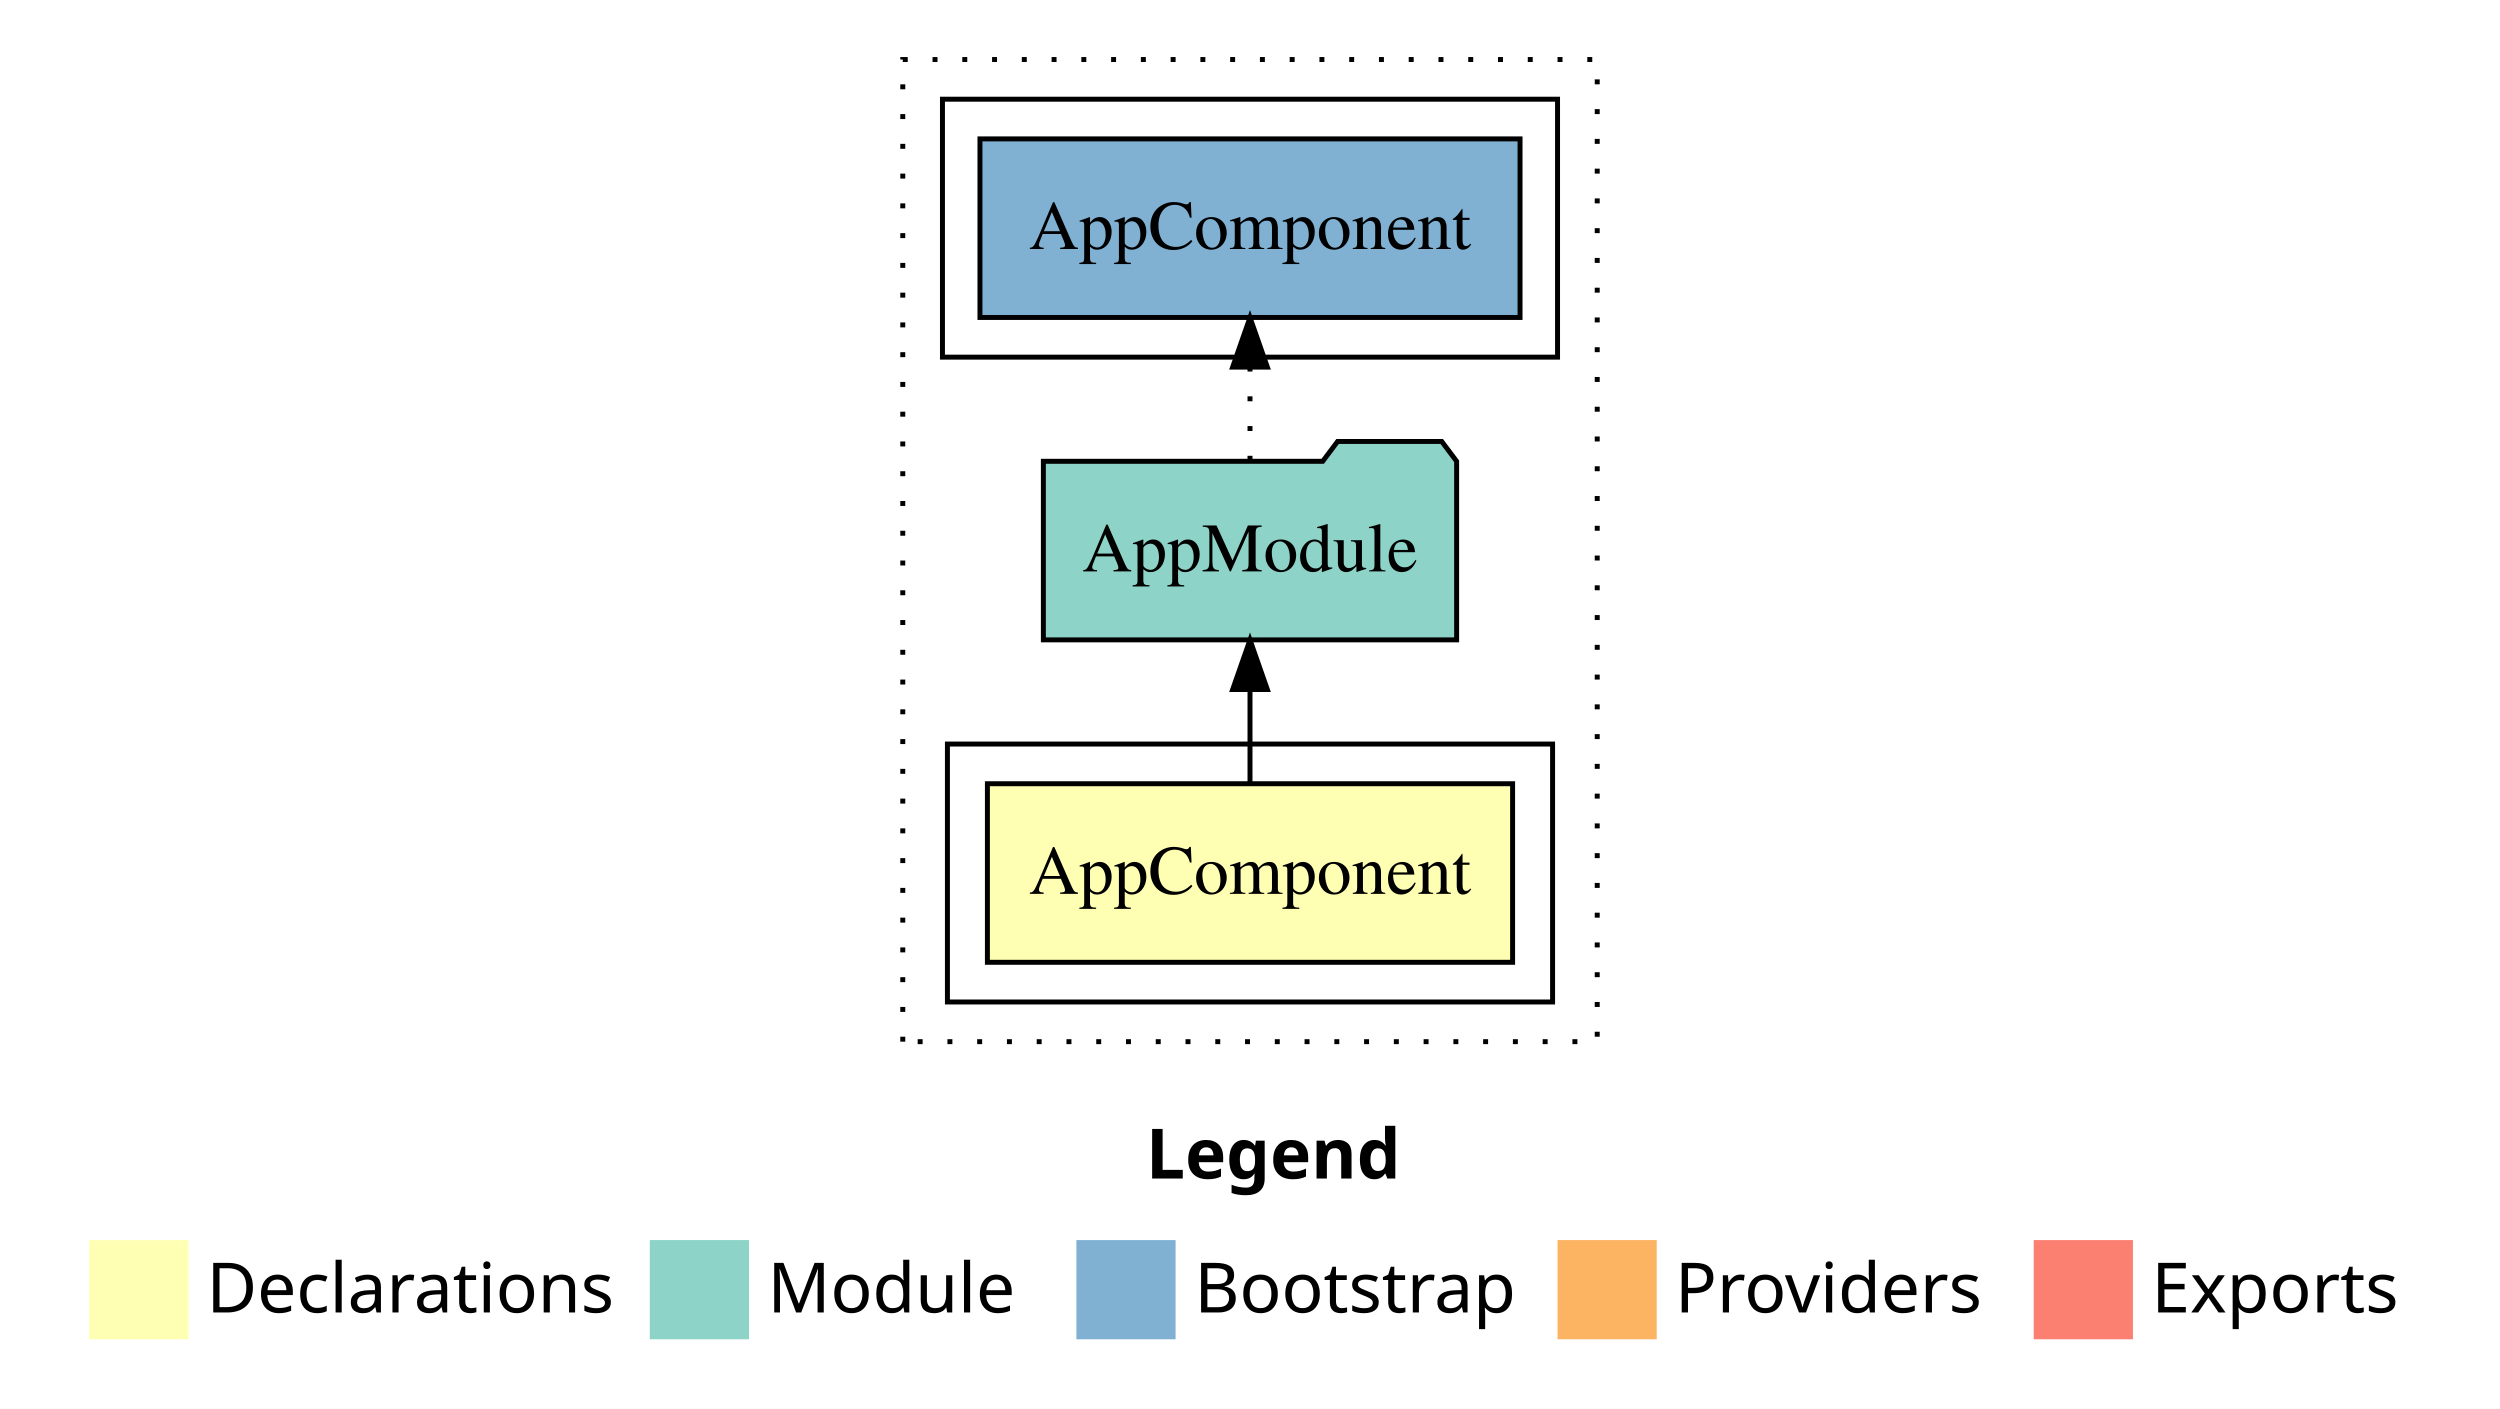
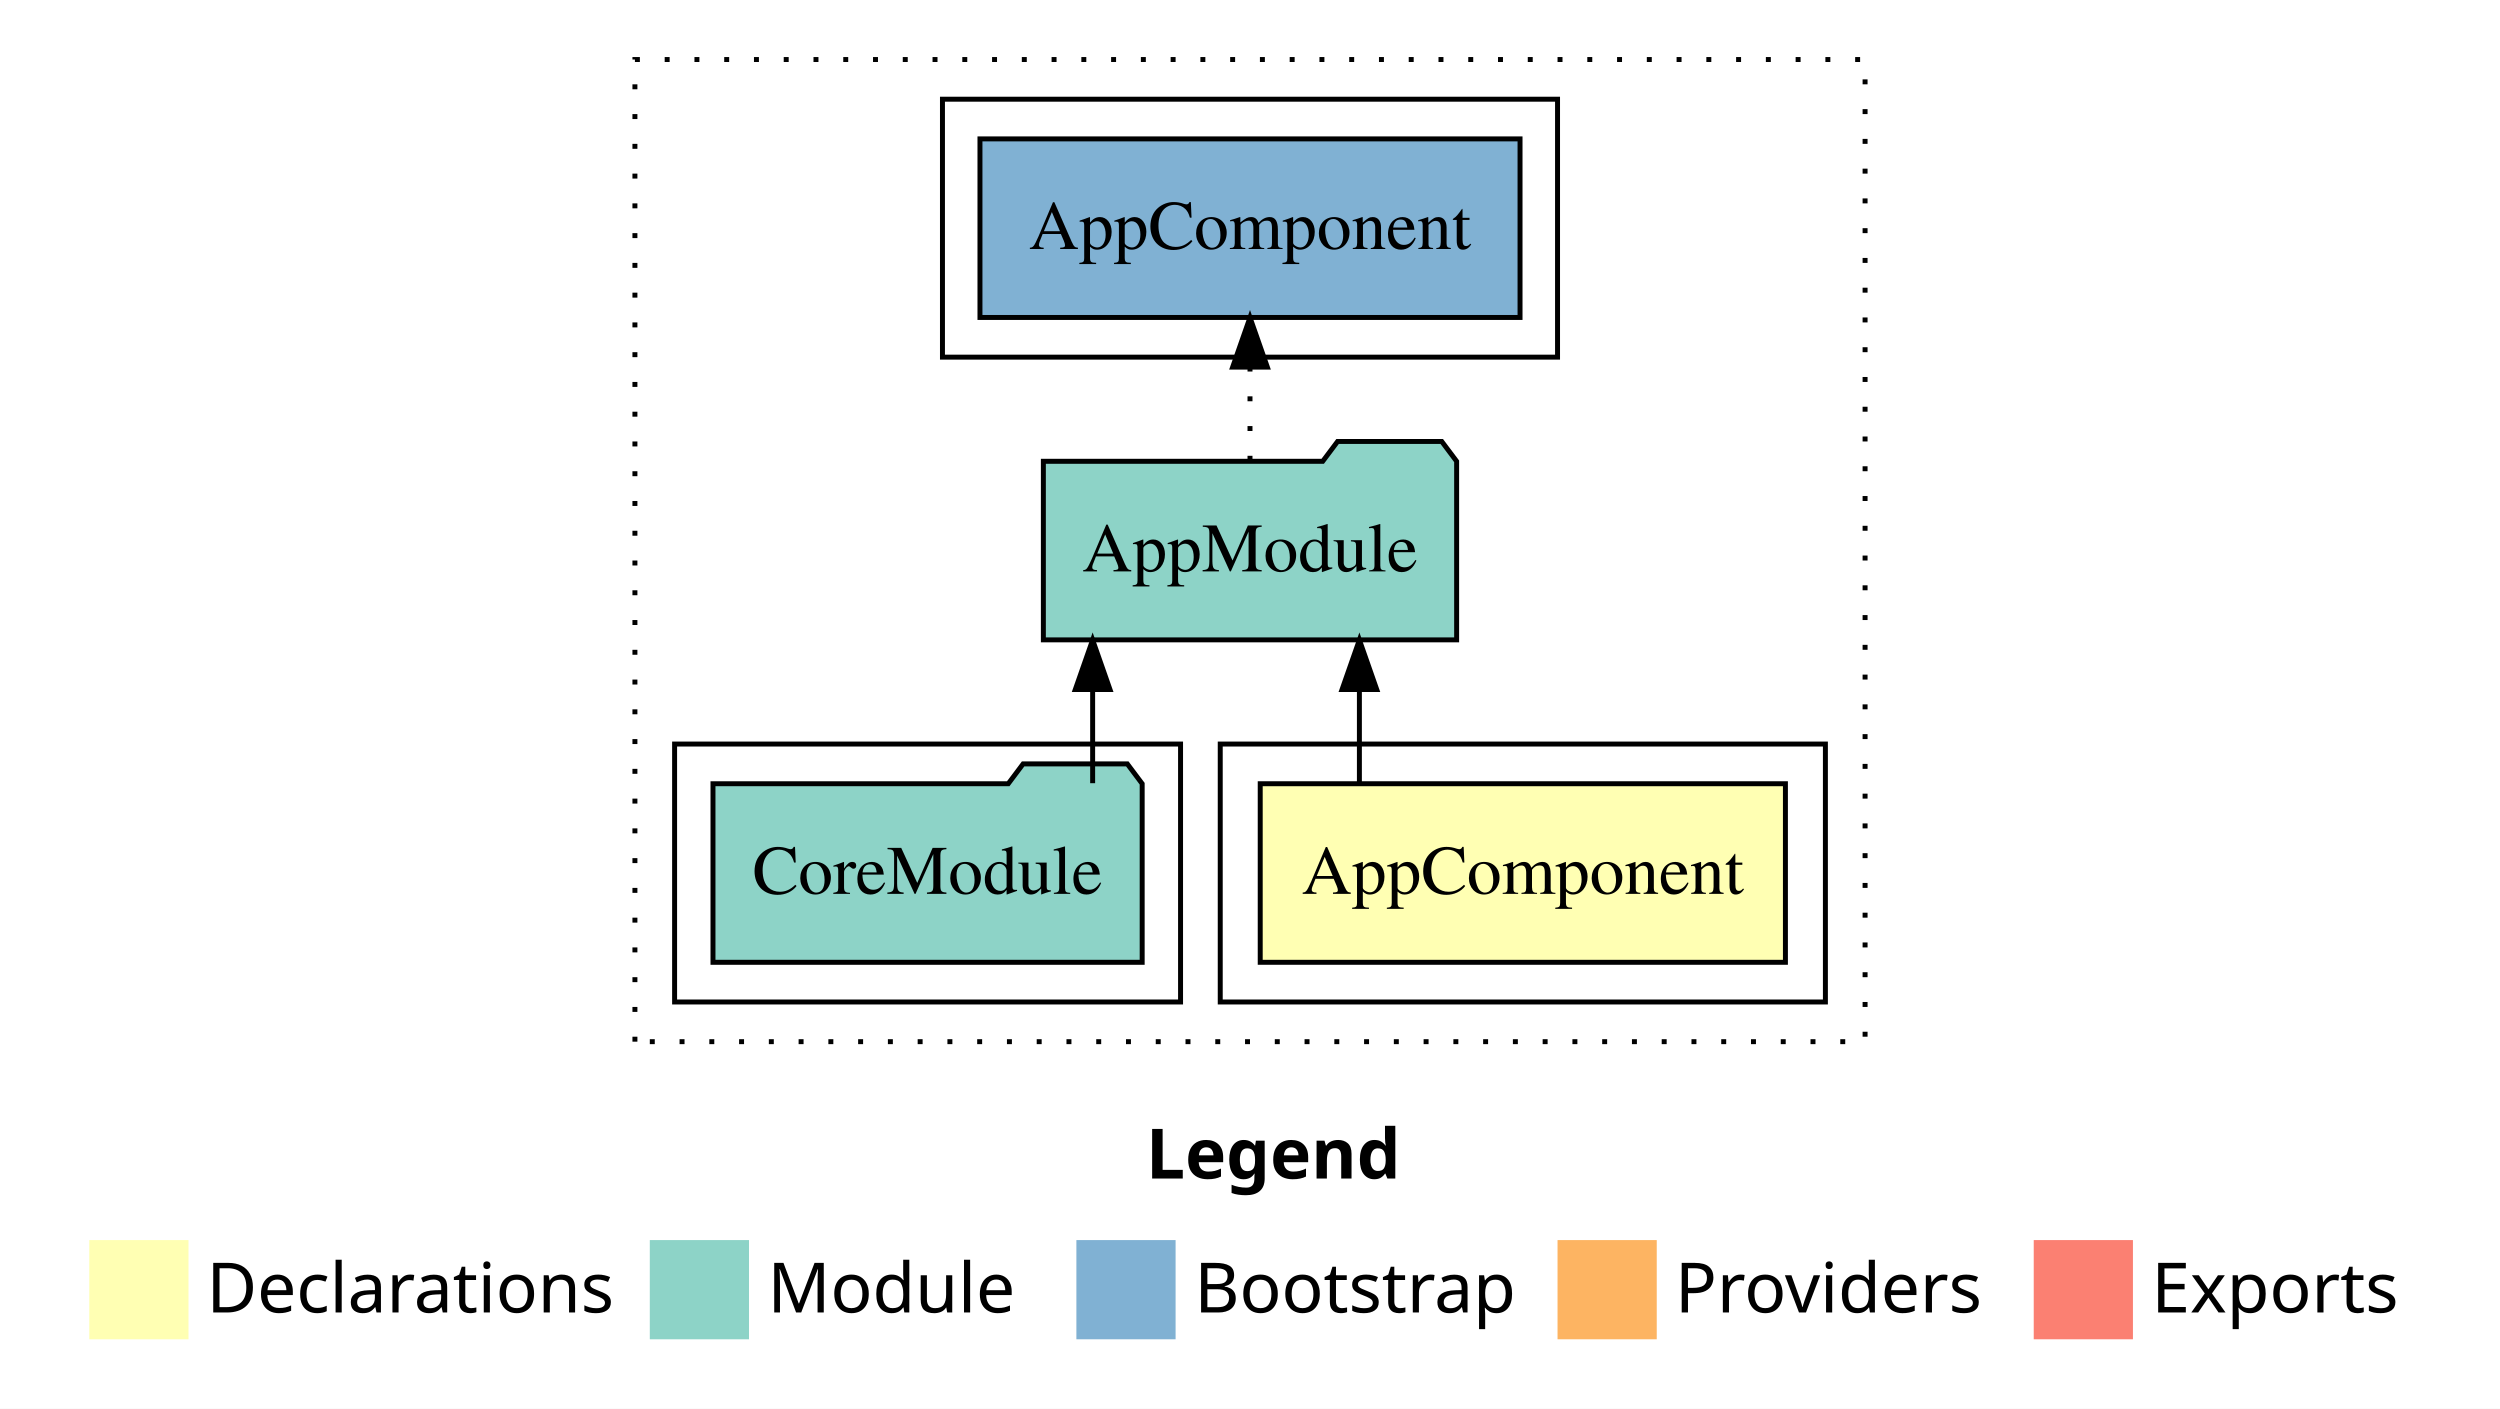
<svg xmlns="http://www.w3.org/2000/svg" width="504pt" height="284pt" viewBox="0.00 0.00 504.00 284.00">
  <g id="graph0" class="graph" transform="scale(1 1) rotate(0) translate(4 280)">
    <polygon fill="#ffffff" stroke="transparent" points="-4,4 -4,-280 500,-280 500,4 -4,4" />
    <text text-anchor="start" x="227.009" y="-42.4" font-family="sans-serif" font-weight="bold" font-size="14.00" fill="#000000">Legend</text>
    <polygon fill="#ffffb3" stroke="transparent" points="14,-10 14,-30 34,-30 34,-10 14,-10" />
    <text text-anchor="start" x="37.629" y="-15.4" font-family="sans-serif" font-size="14.00" fill="#000000">  Declarations</text>
    <polygon fill="#8dd3c7" stroke="transparent" points="127,-10 127,-30 147,-30 147,-10 127,-10" />
    <text text-anchor="start" x="150.725" y="-15.4" font-family="sans-serif" font-size="14.00" fill="#000000">  Module</text>
    <polygon fill="#80b1d3" stroke="transparent" points="213,-10 213,-30 233,-30 233,-10 213,-10" />
    <text text-anchor="start" x="236.781" y="-15.4" font-family="sans-serif" font-size="14.00" fill="#000000">  Bootstrap</text>
    <polygon fill="#fdb462" stroke="transparent" points="310,-10 310,-30 330,-30 330,-10 310,-10" />
    <text text-anchor="start" x="333.673" y="-15.4" font-family="sans-serif" font-size="14.00" fill="#000000">  Providers</text>
    <polygon fill="#fb8072" stroke="transparent" points="406,-10 406,-30 426,-30 426,-10 406,-10" />
    <text text-anchor="start" x="429.726" y="-15.4" font-family="sans-serif" font-size="14.00" fill="#000000">  Exports</text>
    <g id="clust1" class="cluster">
-       <polygon fill="none" stroke="#000000" stroke-dasharray="1,5" points="178,-70 178,-268 318,-268 318,-70 178,-70" />
+       <polygon fill="none" stroke="#000000" stroke-dasharray="1,5" points="124,-70 124,-268 372,-268 372,-70 124,-70" />
    </g>
    <g id="clust2" class="cluster">
-       <polygon fill="none" stroke="#000000" points="187,-78 187,-130 309,-130 309,-78 187,-78" />
+       <polygon fill="none" stroke="#000000" points="242,-78 242,-130 364,-130 364,-78 242,-78" />
+     </g>
+     <g id="clust4" class="cluster">
+       <polygon fill="none" stroke="#000000" points="132,-78 132,-130 234,-130 234,-78 132,-78" />
    </g>
    <g id="clust6" class="cluster">
      <polygon fill="none" stroke="#000000" points="186,-208 186,-260 310,-260 310,-208 186,-208" />
    </g>
    <g id="node1" class="node">
-       <polygon fill="#ffffb3" stroke="#000000" points="300.94,-122 195.06,-122 195.06,-86 300.94,-86 300.94,-122" />
-       <text text-anchor="middle" x="248" y="-99.8" font-family="Times,serif" font-size="14.00" fill="#000000">AppComponent</text>
+       <polygon fill="#ffffb3" stroke="#000000" points="355.94,-122 250.06,-122 250.06,-86 355.94,-86 355.94,-122" />
+       <text text-anchor="middle" x="303" y="-99.8" font-family="Times,serif" font-size="14.00" fill="#000000">AppComponent</text>
    </g>
    <g id="node2" class="node">
      <polygon fill="#8dd3c7" stroke="#000000" points="289.657,-187 286.657,-191 265.657,-191 262.657,-187 206.343,-187 206.343,-151 289.657,-151 289.657,-187" />
      <text text-anchor="middle" x="248" y="-164.8" font-family="Times,serif" font-size="14.00" fill="#000000">AppModule</text>
    </g>
    <g id="edge1" class="edge">
-       <path fill="none" stroke="#000000" d="M248,-122.106C248,-122.106 248,-140.991 248,-140.991" />
-       <polygon fill="#000000" stroke="#000000" points="244.5,-140.991 248,-150.991 251.5,-140.991 244.5,-140.991" />
+       <path fill="none" stroke="#000000" d="M270.054,-122.106C270.054,-122.106 270.054,-140.991 270.054,-140.991" />
+       <polygon fill="#000000" stroke="#000000" points="266.554,-140.991 270.054,-150.991 273.554,-140.991 266.554,-140.991" />
    </g>
-     <g id="node3" class="node">
+     <g id="node4" class="node">
      <polygon fill="#80b1d3" stroke="#000000" points="302.439,-252 193.561,-252 193.561,-216 302.439,-216 302.439,-252" />
      <text text-anchor="middle" x="248" y="-229.8" font-family="Times,serif" font-size="14.00" fill="#000000">AppComponent </text>
    </g>
-     <g id="edge2" class="edge">
+     <g id="edge3" class="edge">
      <path fill="none" stroke="#000000" stroke-dasharray="1,5" d="M248,-187.106C248,-187.106 248,-205.991 248,-205.991" />
      <polygon fill="#000000" stroke="#000000" points="244.5,-205.991 248,-215.991 251.5,-205.991 244.5,-205.991" />
    </g>
+     <g id="node3" class="node">
+       <polygon fill="#8dd3c7" stroke="#000000" points="226.262,-122 223.262,-126 202.262,-126 199.262,-122 139.738,-122 139.738,-86 226.262,-86 226.262,-122" />
+       <text text-anchor="middle" x="183" y="-99.8" font-family="Times,serif" font-size="14.00" fill="#000000">CoreModule</text>
+     </g>
+     <g id="edge2" class="edge">
+       <path fill="none" stroke="#000000" d="M216.276,-122.106C216.276,-122.106 216.276,-140.991 216.276,-140.991" />
+       <polygon fill="#000000" stroke="#000000" points="212.776,-140.991 216.276,-150.991 219.776,-140.991 212.776,-140.991" />
+     </g>
  </g>
</svg>
